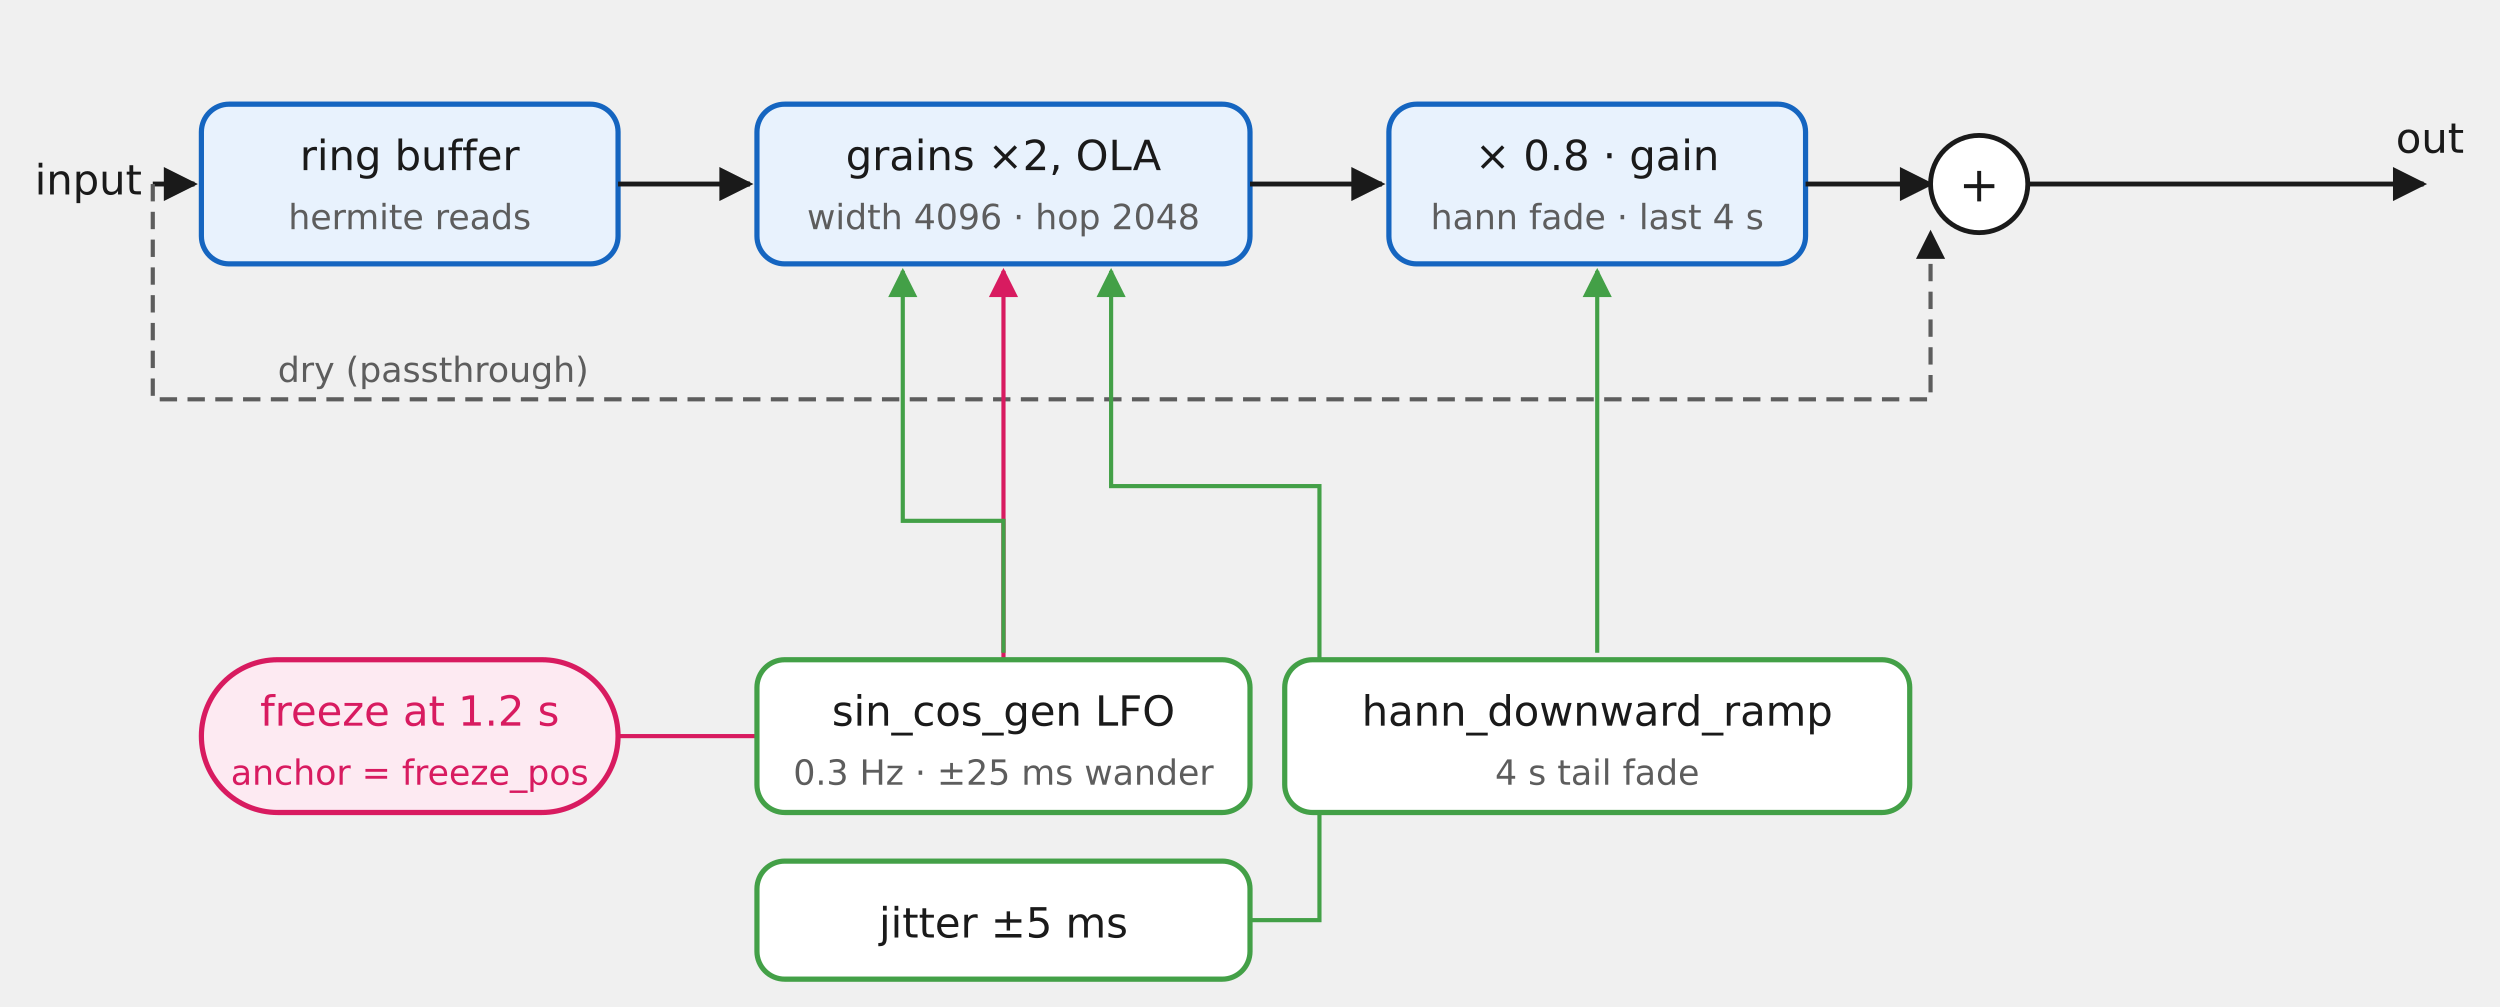
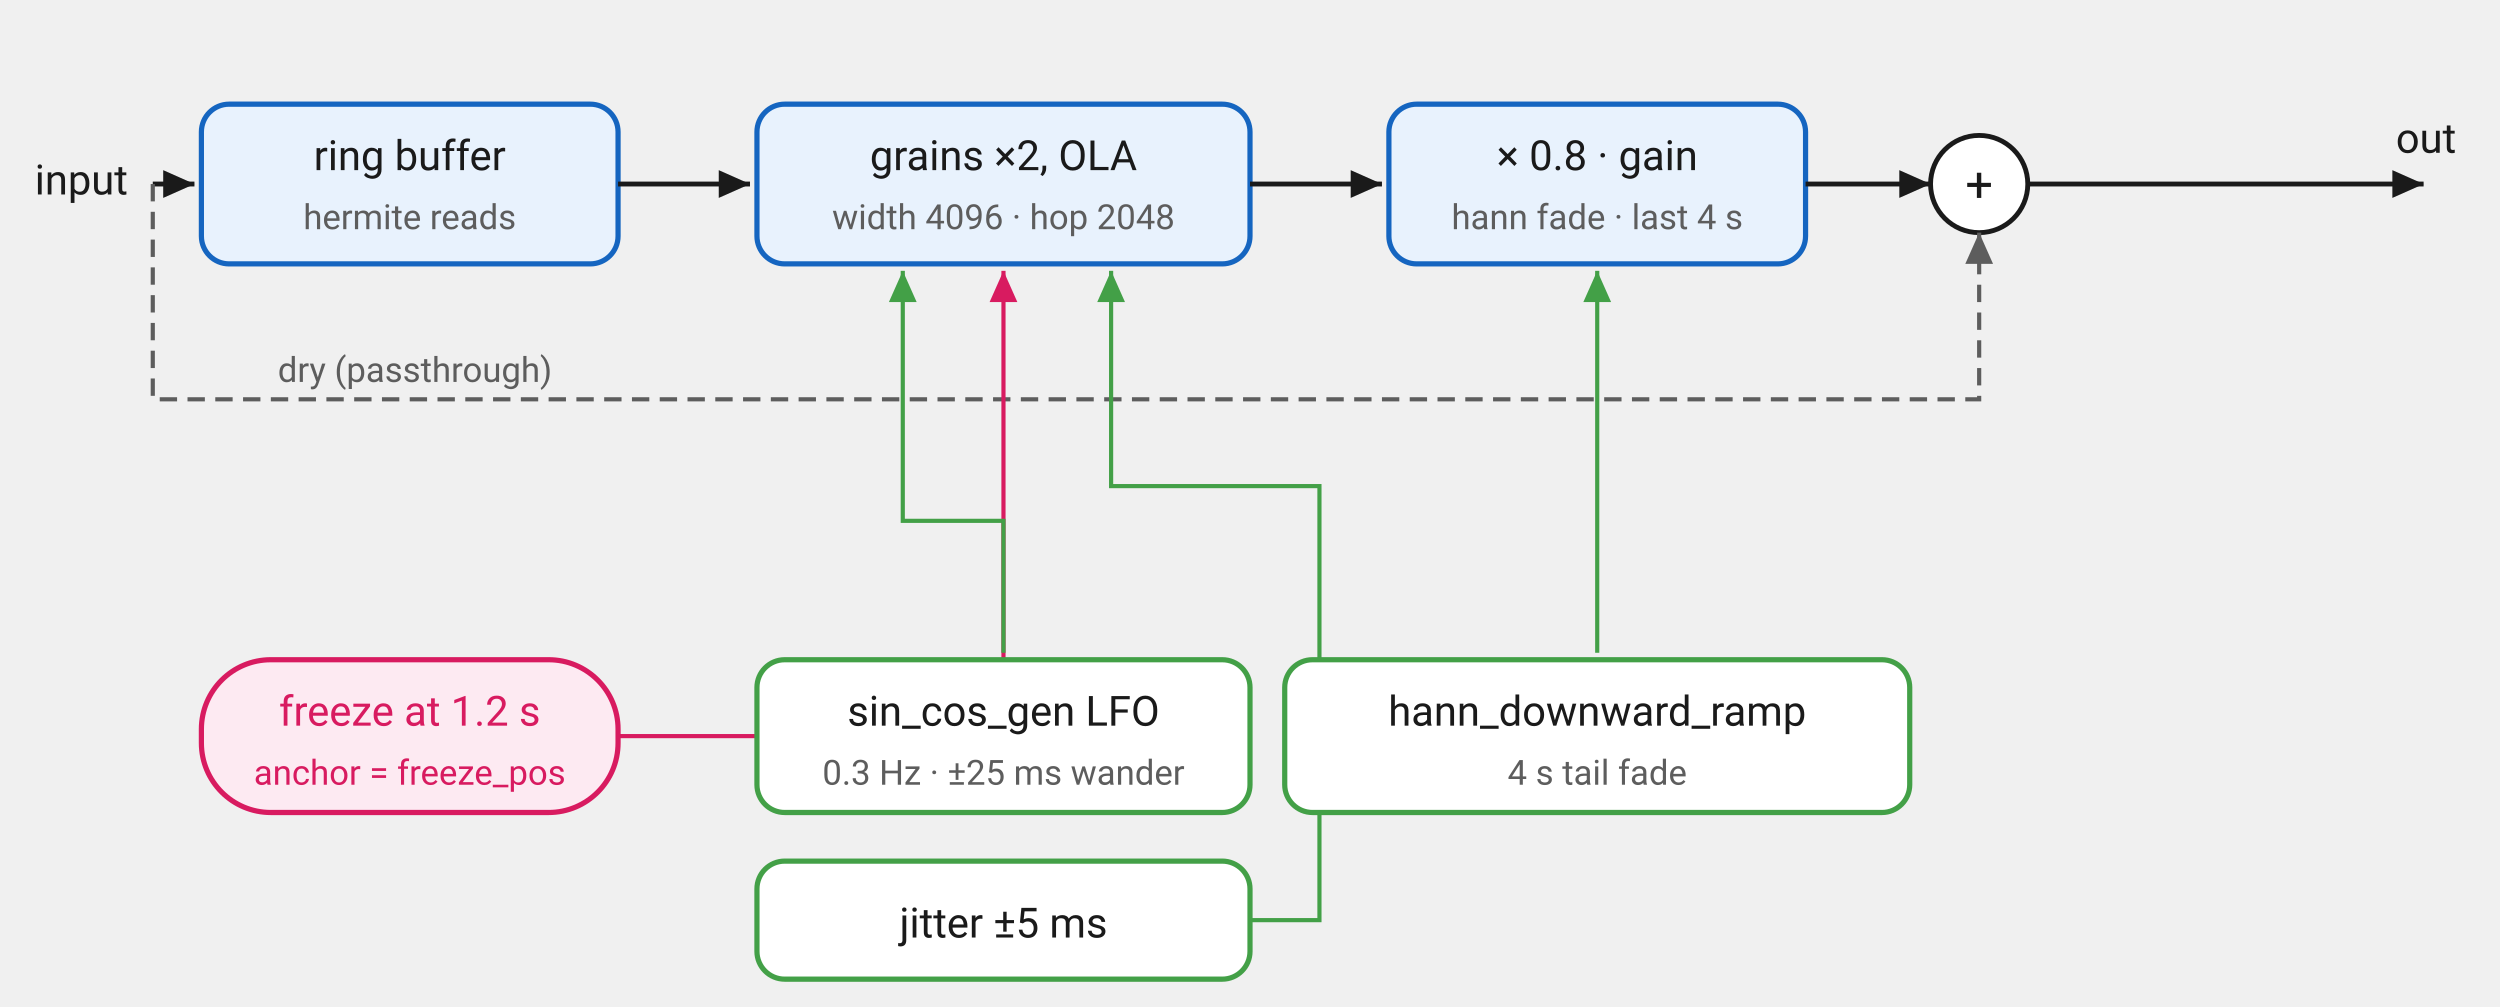
- <svg xmlns="http://www.w3.org/2000/svg" width="720" height="290" viewBox="0 0 720 290" font-family="DejaVu Sans, Verdana, sans-serif" font-size="12">
-   <defs>
-     <marker id="arrow" viewBox="0 0 10 10" refX="9" refY="5" markerWidth="7" markerHeight="7" orient="auto-start-reverse">
-       <path d="M 0 0 L 10 5 L 0 10 z" fill="#1a1a1a" />
-     </marker>
-     <marker id="arrow-m" viewBox="0 0 10 10" refX="9" refY="5" markerWidth="7" markerHeight="7" orient="auto-start-reverse">
-       <path d="M 0 0 L 10 5 L 0 10 z" fill="#d81b60" />
-     </marker>
-     <marker id="arrow-g" viewBox="0 0 10 10" refX="9" refY="5" markerWidth="7" markerHeight="7" orient="auto-start-reverse">
-       <path d="M 0 0 L 10 5 L 0 10 z" fill="#43a047" />
-     </marker>
-   </defs>
+ <svg xmlns="http://www.w3.org/2000/svg" width="720" height="290" viewBox="0 0 720 290" font-family="-apple-system, BlinkMacSystemFont, &quot;Segoe UI&quot;, Roboto, Helvetica, Arial, sans-serif, &quot;Apple Color Emoji&quot;, &quot;Segoe UI Emoji&quot;, &quot;Segoe UI Symbol&quot;" font-size="12">
  <text x="10" y="56" fill="#1a1a1a">input</text>
  <rect x="58" y="30" width="120" height="46" rx="8" fill="#e8f2fd" stroke="#1565c0" stroke-width="1.5" />
  <text x="118" y="49" text-anchor="middle" fill="#1a1a1a">ring buffer</text>
  <text x="118" y="66" text-anchor="middle" fill="#5d5d5d" font-size="10">hermite reads</text>
  <rect x="218" y="30" width="142" height="46" rx="8" fill="#e8f2fd" stroke="#1565c0" stroke-width="1.5" />
  <text x="289" y="49" text-anchor="middle" fill="#1a1a1a">grains ×2, OLA</text>
  <text x="289" y="66" text-anchor="middle" fill="#5d5d5d" font-size="10">width 4096 · hop 2048</text>
  <rect x="400" y="30" width="120" height="46" rx="8" fill="#e8f2fd" stroke="#1565c0" stroke-width="1.5" />
  <text x="460" y="49" text-anchor="middle" fill="#1a1a1a">× 0.8 · gain</text>
  <text x="460" y="66" text-anchor="middle" fill="#5d5d5d" font-size="10">hann fade · last 4 s</text>
-   <line x1="44" y1="53" x2="56" y2="53" stroke="#1a1a1a" stroke-width="1.4" marker-end="url(#arrow)" />
-   <line x1="178" y1="53" x2="216" y2="53" stroke="#1a1a1a" stroke-width="1.4" marker-end="url(#arrow)" />
-   <line x1="360" y1="53" x2="398" y2="53" stroke="#1a1a1a" stroke-width="1.4" marker-end="url(#arrow)" />
-   <line x1="520" y1="53" x2="556" y2="53" stroke="#1a1a1a" stroke-width="1.4" marker-end="url(#arrow)" />
+   <line x1="44" y1="53" x2="56" y2="53" stroke="#1a1a1a" stroke-width="1.4" />
+   <line x1="178" y1="53" x2="216" y2="53" stroke="#1a1a1a" stroke-width="1.4" />
+   <line x1="360" y1="53" x2="398" y2="53" stroke="#1a1a1a" stroke-width="1.4" />
+   <line x1="520" y1="53" x2="556" y2="53" stroke="#1a1a1a" stroke-width="1.4" />
  <circle cx="570" cy="53" r="14" fill="white" stroke="#1a1a1a" stroke-width="1.4" />
  <text x="570" y="58" text-anchor="middle" fill="#1a1a1a" font-size="14">+</text>
-   <line x1="584" y1="53" x2="698" y2="53" stroke="#1a1a1a" stroke-width="1.4" marker-end="url(#arrow)" />
+   <line x1="584" y1="53" x2="698" y2="53" stroke="#1a1a1a" stroke-width="1.4" />
  <text x="690" y="44" fill="#1a1a1a">out</text>
-   <path d="M 44 53 L 44 115 L 556 115 L 556 67" fill="none" stroke="#5d5d5d" stroke-width="1.2" stroke-dasharray="5,3" marker-end="url(#arrow)" />
+   <path d="M 44 53 L 44 115 L 570 115 L 570 67" fill="none" stroke="#5d5d5d" stroke-width="1.2" stroke-dasharray="5,3" />
  <text x="80" y="110" fill="#5d5d5d" font-size="10">dry (passthrough)</text>
-   <rect x="58" y="190" width="120" height="44" rx="22" fill="#fdeaf2" stroke="#d81b60" stroke-width="1.5" />
+   <rect x="58" y="190" width="120" height="44" rx="20" fill="#fdeaf2" stroke="#d81b60" stroke-width="1.5" />
  <text x="118" y="209" text-anchor="middle" fill="#d81b60">freeze at 1.2 s</text>
  <text x="118" y="226" text-anchor="middle" fill="#d81b60" font-size="10">anchor = freeze_pos</text>
-   <path d="M 178 212 L 289 212 L 289 78" fill="none" stroke="#d81b60" stroke-width="1.2" marker-end="url(#arrow-m)" />
+   <path d="M 178 212 L 289 212 L 289 78" fill="none" stroke="#d81b60" stroke-width="1.2" />
  <rect x="218" y="190" width="142" height="44" rx="8" fill="#ffffff" stroke="#43a047" stroke-width="1.5" />
  <text x="289" y="209" text-anchor="middle" fill="#1a1a1a">sin_cos_gen LFO</text>
  <text x="289" y="226" text-anchor="middle" fill="#5d5d5d" font-size="10">0.3 Hz · ±25 ms wander</text>
-   <path d="M 289 188 L 289 150 L 260 150 L 260 78" fill="none" stroke="#43a047" stroke-width="1.2" marker-end="url(#arrow-g)" />
+   <path d="M 289 188 L 289 150 L 260 150 L 260 78" fill="none" stroke="#43a047" stroke-width="1.2" />
  <rect x="218" y="248" width="142" height="34" rx="8" fill="#ffffff" stroke="#43a047" stroke-width="1.5" />
  <text x="289" y="270" text-anchor="middle" fill="#1a1a1a">jitter ±5 ms</text>
-   <path d="M 360 265 L 380 265 L 380 140 L 320 140 L 320 78" fill="none" stroke="#43a047" stroke-width="1.2" marker-end="url(#arrow-g)" />
+   <path d="M 360 265 L 380 265 L 380 140 L 320 140 L 320 78" fill="none" stroke="#43a047" stroke-width="1.2" />
  <rect x="370" y="190" width="180" height="44" rx="8" fill="#ffffff" stroke="#43a047" stroke-width="1.5" />
  <text x="460" y="209" text-anchor="middle" fill="#1a1a1a">hann_downward_ramp</text>
  <text x="460" y="226" text-anchor="middle" fill="#5d5d5d" font-size="10">4 s tail fade</text>
-   <line x1="460" y1="188" x2="460" y2="78" stroke="#43a047" stroke-width="1.2" marker-end="url(#arrow-g)" />
+   <line x1="460" y1="188" x2="460" y2="78" stroke="#43a047" stroke-width="1.2" />
+   <polygon points="56.00,53.00 47.00,57.00 47.00,49.00" fill="#1a1a1a" />
+   <polygon points="216.00,53.00 207.00,57.00 207.00,49.00" fill="#1a1a1a" />
+   <polygon points="398.00,53.00 389.00,57.00 389.00,49.00" fill="#1a1a1a" />
+   <polygon points="556.00,53.00 547.00,57.00 547.00,49.00" fill="#1a1a1a" />
+   <polygon points="698.00,53.00 689.00,57.00 689.00,49.00" fill="#1a1a1a" />
+   <polygon points="460.00,78.00 464.00,87.00 456.00,87.00" fill="#43a047" />
+   <polygon points="570.00,67.00 574.00,76.00 566.00,76.00" fill="#5d5d5d" />
+   <polygon points="289.00,78.00 293.00,87.00 285.00,87.00" fill="#d81b60" />
+   <polygon points="260.00,78.00 264.00,87.00 256.00,87.00" fill="#43a047" />
+   <polygon points="320.00,78.00 324.00,87.00 316.00,87.00" fill="#43a047" />
</svg>
